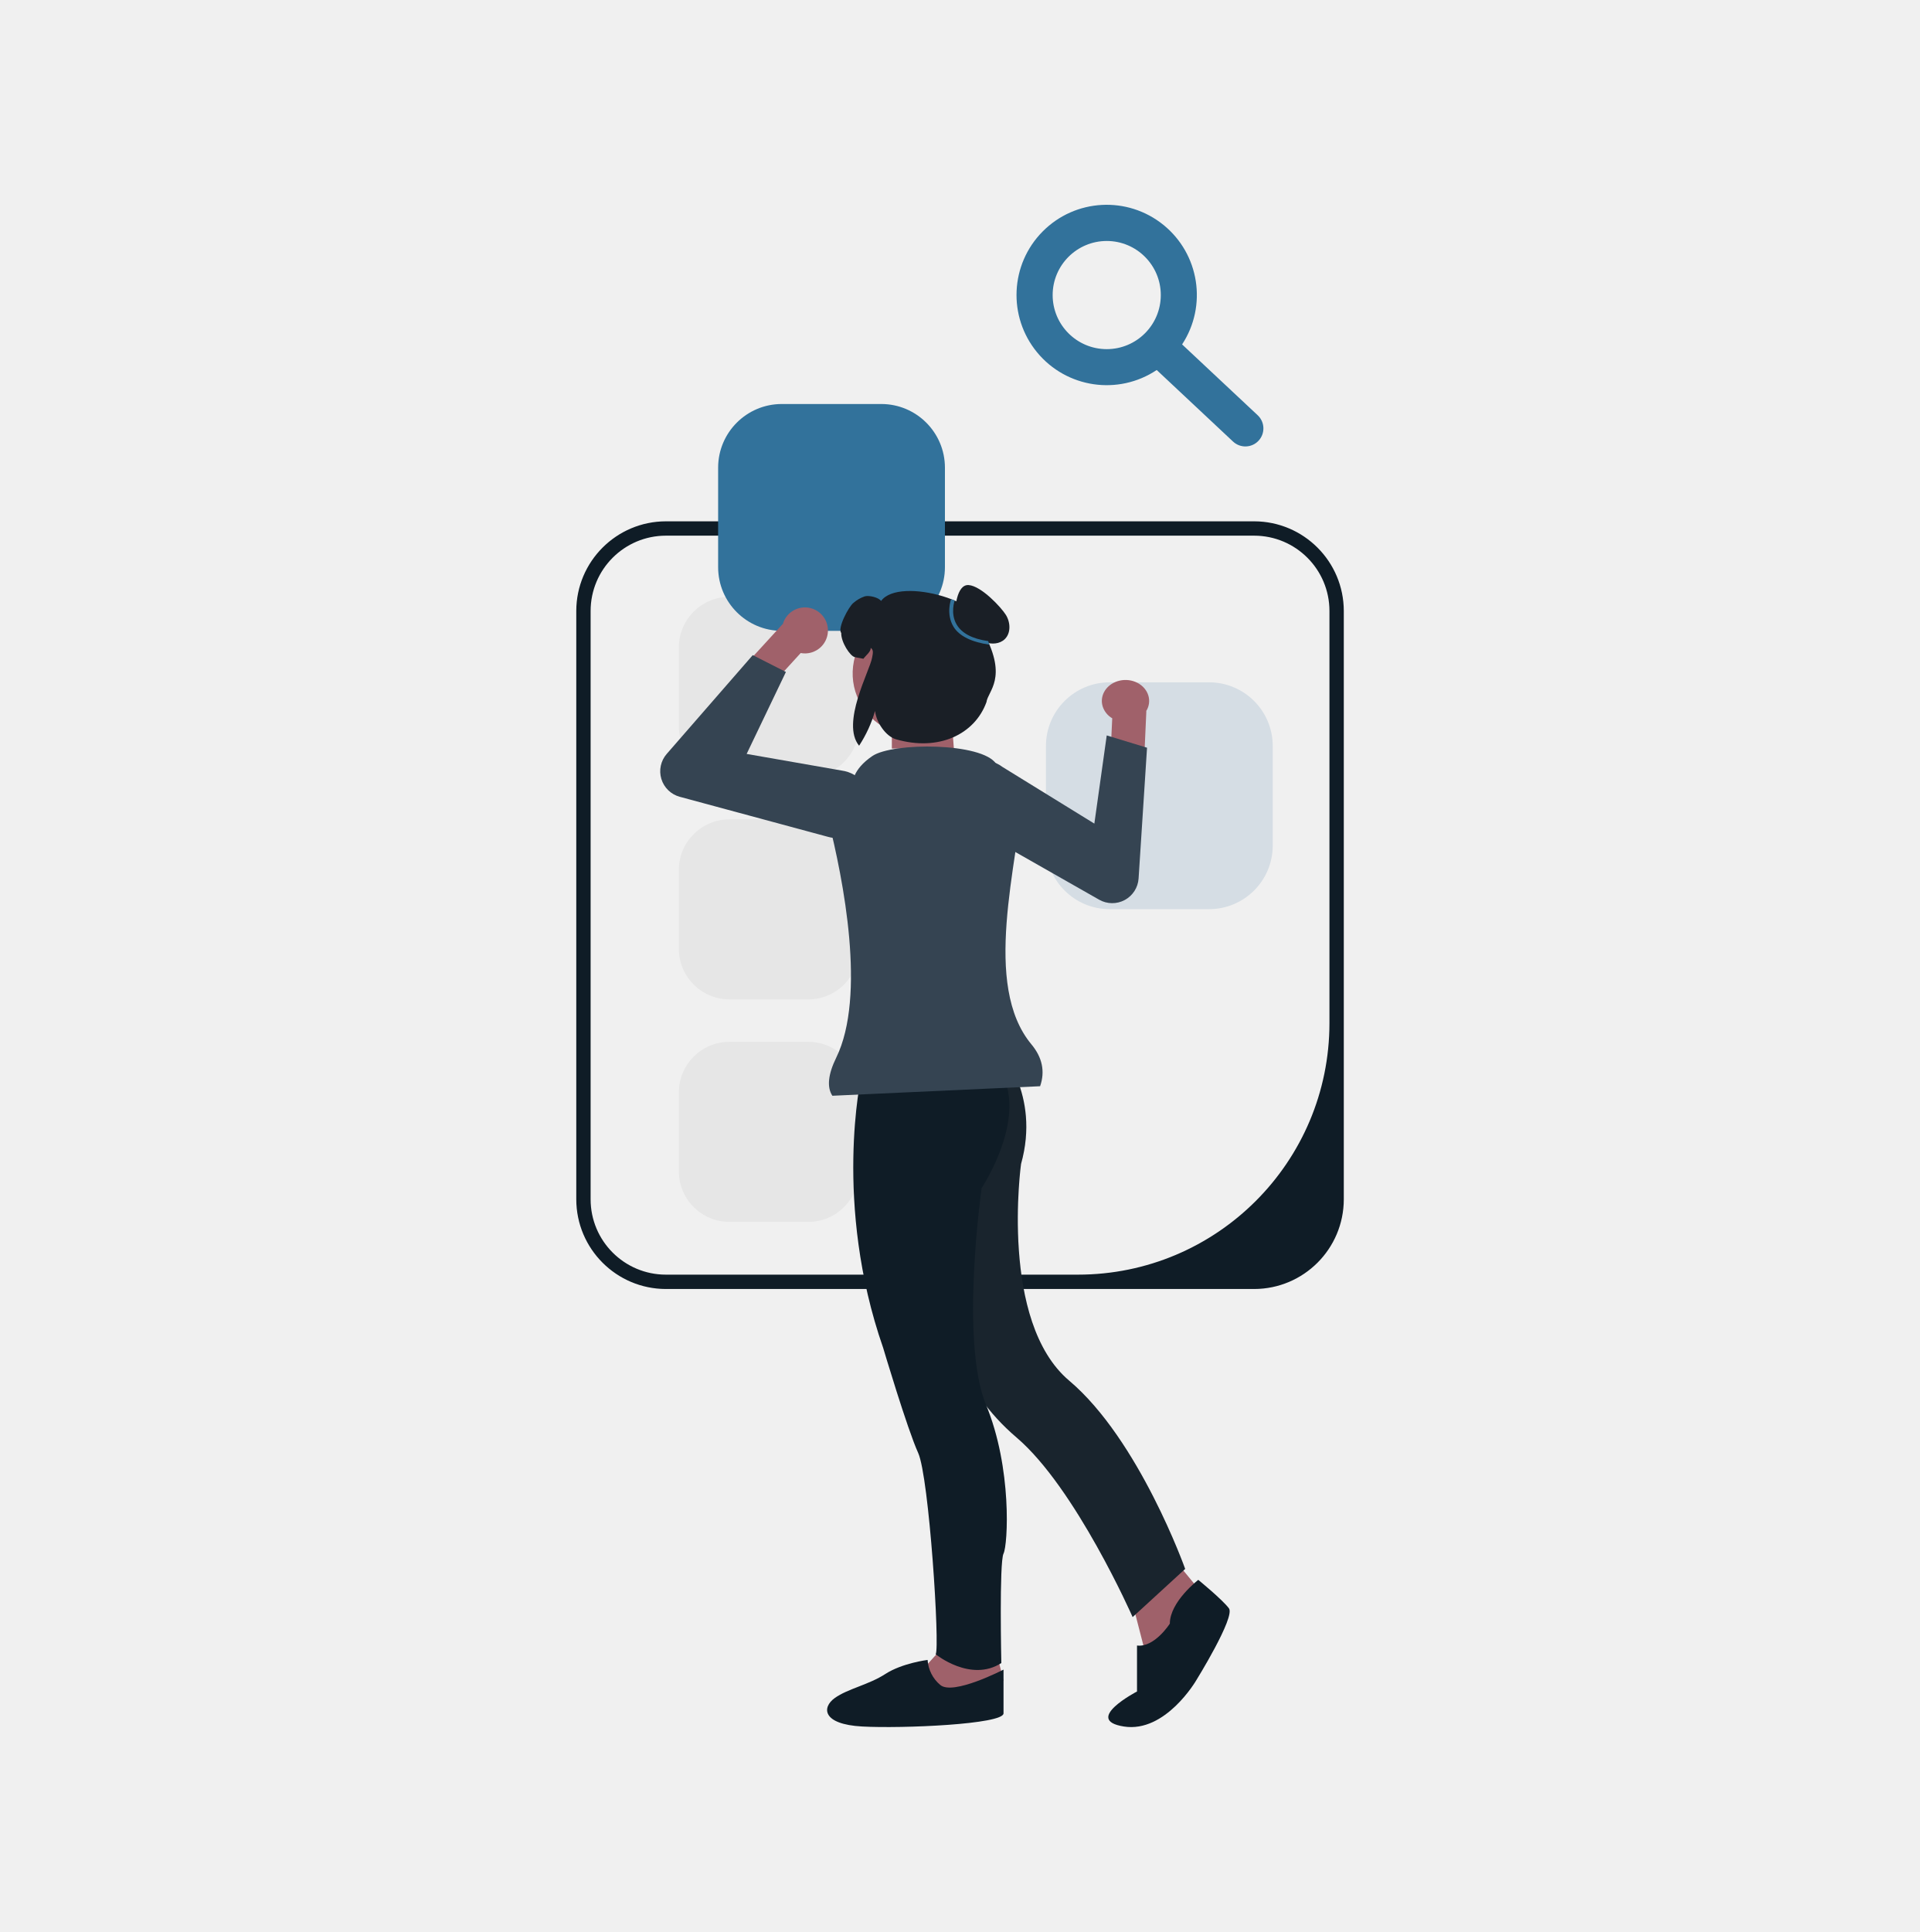
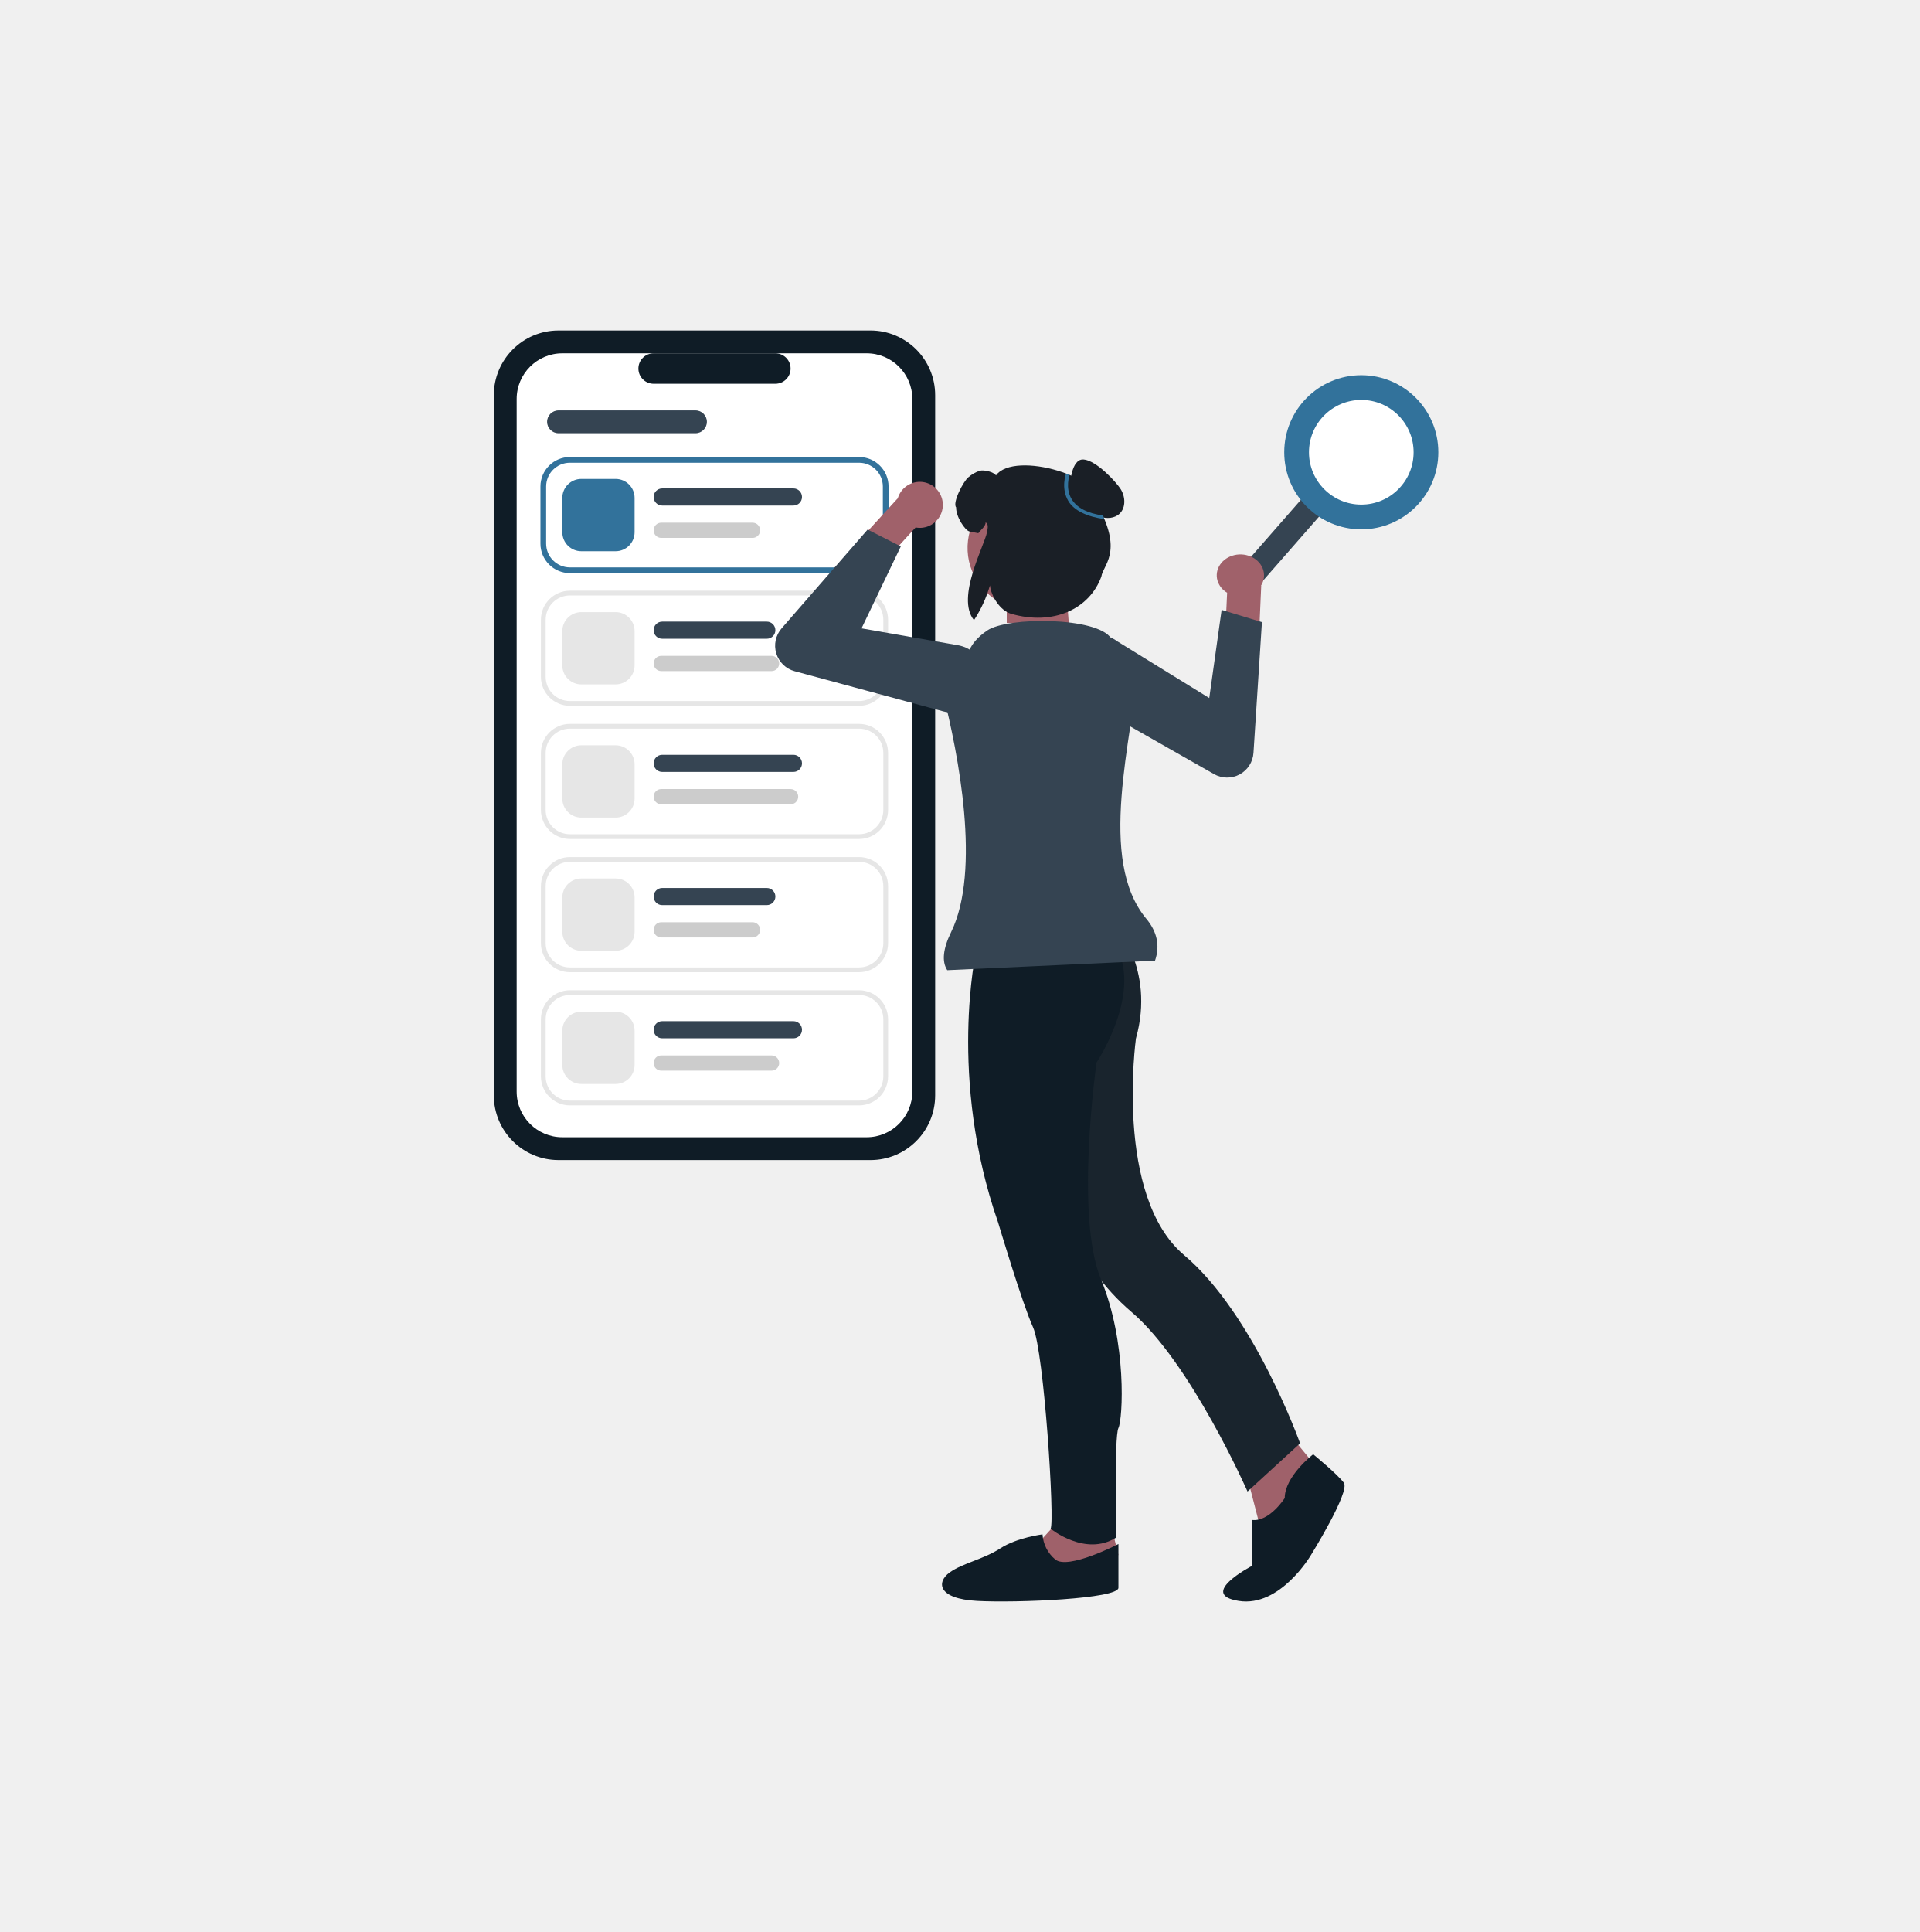
- <svg xmlns="http://www.w3.org/2000/svg" viewBox="-195.2 -107.7 1009.2 1015.4">
+ <svg xmlns="http://www.w3.org/2000/svg" viewBox="-155.6 -41.7 1009.2 1015.4">
  <g transform="translate(-759 -282.999)">
-     <path d="M500.434,510.121H191.23A47.188,47.188,0,0,1,144.1,462.986v-309.2a47.188,47.188,0,0,1,47.135-47.135h309.2a47.188,47.188,0,0,1,47.135,47.135v309.2A47.188,47.188,0,0,1,500.434,510.121ZM191.23,114.189a39.593,39.593,0,0,0-39.593,39.593v309.2a39.593,39.593,0,0,0,39.593,39.593h216.59A132.207,132.207,0,0,0,540.027,370.372V153.782a39.593,39.593,0,0,0-39.593-39.593Z" transform="translate(722.639 342.639)" fill="#0F1C26" />
-     <path d="M205.223,132.106a26.569,26.569,0,0,0-26.54,26.54v41.54a26.569,26.569,0,0,0,26.54,26.54h41.54a26.569,26.569,0,0,0,26.54-26.54v-41.54a26.569,26.569,0,0,0-26.54-26.54Z" transform="translate(741.981 356.876)" fill="#e6e6e6" />
-     <path d="M205.223,207.106a26.569,26.569,0,0,0-26.54,26.539v41.54a26.569,26.569,0,0,0,26.54,26.54h41.54a26.569,26.569,0,0,0,26.54-26.54v-41.54a26.569,26.569,0,0,0-26.54-26.539Z" transform="translate(741.981 398.816)" fill="#e6e6e6" />
-     <path d="M205.223,282.106a26.569,26.569,0,0,0-26.54,26.539v41.54a26.569,26.569,0,0,0,26.54,26.54h41.54a26.569,26.569,0,0,0,26.54-26.54v-41.54a26.569,26.569,0,0,0-26.54-26.539Z" transform="translate(741.981 440.757)" fill="#e6e6e6" />
-     <path d="M113.777,124.375,73.655,86.768A47.4,47.4,0,1,1,87,73.312l39.741,37.237a9.475,9.475,0,0,1-12.961,13.826ZM18.95,47.369A28.424,28.424,0,1,0,47.369,18.95,28.455,28.455,0,0,0,18.95,47.369Z" transform="translate(1098.21 282.999)" fill="#32729B" />
-     <path d="M225.365,67.106a33.478,33.478,0,0,0-33.441,33.441v52.342a33.478,33.478,0,0,0,33.441,33.441h52.342a33.478,33.478,0,0,0,33.441-33.441V100.547a33.478,33.478,0,0,0-33.441-33.441H225.365Z" transform="translate(749.385 320.527)" fill="#32729B" />
-     <path d="M335.884,160.919a33.478,33.478,0,0,0-33.441,33.441V246.7a33.478,33.478,0,0,0,33.441,33.441h52.342A33.478,33.478,0,0,0,421.666,246.7V194.359a33.478,33.478,0,0,0-33.441-33.441H335.884Z" transform="translate(811.189 372.988)" fill="#D5DDE4" />
    <g transform="translate(910.856 482.781)">
-       <path d="M20.577,71.925V62.691a32.479,32.479,0,1,1,31.568-4.4l1.034,13.63Z" transform="translate(101.193 14.011)" fill="#a0616a" />
-       <path d="M322.224,145.756c4.517-16.47-44.717-30.593-54.285-17.33-1.33-1.886-6.247-3.031-8.5-2.453a17.593,17.593,0,0,0-6,3.424c-2.545,1.955-8.561,13.408-6.444,15.837-.18,4.73,4.625,12.2,7.147,12.707,1.758.359,3.239.648,4.512.856,1.134-1.654,4.025-3.732,3.817-5.734,1.712,1.134,1.087,3.128.741,5.167-1.149,6.788-16.515,34.451-6.835,46.269a67.645,67.645,0,0,0,8.387-18.278l.014.122c.661,5.741,5.466,13.174,11.017,14.782,22.265,6.45,41.336-2.474,47.532-19.542.773-5.884,11.248-12.507-1.1-35.829Z" transform="translate(-151.823 -120.054)" fill="#1A1F26" />
-       <path d="M285.331,134.926s.439-14.221,7.106-13.74S309.566,132.931,312,136.849s2.731,9.571-.589,12.772c-2.651,2.556-6.909,2.851-10.352,1.545s-6.207-3.943-8.621-6.724-4.6-5.791-7.384-8.2" transform="translate(-130.289 -121.174)" fill="#1A1F26" />
-       <path d="M304.342,149.842c-8.884-1.241-15.846-4.361-18.9-9.492-4-6.716-1.322-14.111-1.206-14.423l1.878.7c-.025.068-2.458,6.837,1.06,12.716,2.736,4.573,8.3,7.476,16.544,8.627Z" transform="translate(-131.3 -118.516)" fill="#32729B" />
-       <path d="M706,644.008l9.2,35.663,13.8-10.354,12.654-28.76L725.557,621Z" transform="translate(-458.804 -113.11)" fill="#9f616a" />
-       <path d="M903.685,733.12s-14.954,11.5-14.954,23.008c0,0-8.052,12.654-17.255,11.5V791.79s-28.76,14.954-6.9,18.406,37.963-24.158,37.963-24.158,20.707-33.361,17.255-37.963S903.685,733.12,903.685,733.12Z" transform="translate(-620.826 -210.276)" fill="#0F1C26" />
-       <path d="M810.476,490.435s21.946,23.844,11.591,60.654c0,0-11.5,82.829,25.309,113.889s60.97,98.934,60.97,98.934l-27.61,25.309s-29.909-67.873-60.97-94.328-34.511-56.37-34.511-56.37V533.838L779.5,490.12Z" transform="translate(-632.383 -246.823)" fill="#0F1C26" />
-       <path d="M810.476,490.435s21.946,23.844,11.591,60.654c0,0-11.5,82.829,25.309,113.889s60.97,98.934,60.97,98.934l-27.61,25.309s-29.909-67.873-60.97-94.328-34.511-56.37-34.511-56.37V533.838L779.5,490.12Z" transform="translate(-632.383 -246.823)" fill="#6f6f6f" opacity="0.1" />
-       <path d="M622.5,664,611,676.654l4.6,10.354,13.805,4.6,24.158-9.2L650.115,668.6Z" transform="translate(-473.089 -106.643)" fill="#9f616a" />
-       <path d="M820.622,774.785S794,788.59,787.348,782.838a18.666,18.666,0,0,1-6.636-13.136s-13.328,1.633-22.2,7.38-19.793,7.746-26.619,12.654-6.655,13.8,14.419,14.955,74.31-1.151,74.31-6.9Z" transform="translate(-640.146 -204.776)" fill="#0F1C26" />
-       <path d="M744.051,504.023s-14.955,66.721,11.5,142.653c0,0,12.654,42.567,18.406,55.219s11.505,102.385,9.207,105.837c0,0,18.406,14.954,34.511,4.6,0,0-1.151-52.918,1.151-57.519s4.6-44.866-9.2-78.227-2.3-113.889-2.3-113.889,27.6-41.416,6.9-65.578Z" transform="translate(-638.351 -245.771)" fill="#0F1C26" />
+       <g transform="translate(151.435 49.892)" />
+       <g transform="translate(0 11.76)" />
+     </g>
+   </g>
+   <g transform="translate(-20 0)">
+     <rect x="124" y="132" width="232" height="436" rx="34" fill="#0F1C26" />
+     <rect x="136" y="144" width="208" height="412" rx="24" fill="#ffffff" />
+     <rect x="200" y="144" width="80" height="16" rx="8" fill="#0F1C26" />
+     <rect x="152" y="174" width="84" height="12" rx="6" fill="#354452" />
+     <rect x="150" y="200" width="180" height="58" rx="14" fill="#ffffff" stroke="#32729B" stroke-width="3" />
+     <rect x="160" y="210" width="38" height="38" rx="10" fill="#32729B" />
+     <rect x="208" y="215" width="78" height="9" rx="4.5" fill="#354452" />
+     <rect x="208" y="233" width="56" height="8" rx="4" fill="#cccccc" />
+     <rect x="150" y="270" width="180" height="58" rx="14" fill="#ffffff" stroke="#e6e6e6" stroke-width="2.5" />
+     <rect x="160" y="280" width="38" height="38" rx="10" fill="#e6e6e6" />
+     <rect x="208" y="285" width="64" height="9" rx="4.5" fill="#354452" />
+     <rect x="208" y="303" width="66" height="8" rx="4" fill="#cccccc" />
+     <rect x="150" y="340" width="180" height="58" rx="14" fill="#ffffff" stroke="#e6e6e6" stroke-width="2.5" />
+     <rect x="160" y="350" width="38" height="38" rx="10" fill="#e6e6e6" />
+     <rect x="208" y="355" width="78" height="9" rx="4.5" fill="#354452" />
+     <rect x="208" y="373" width="76" height="8" rx="4" fill="#cccccc" />
+     <rect x="150" y="410" width="180" height="58" rx="14" fill="#ffffff" stroke="#e6e6e6" stroke-width="2.5" />
+     <rect x="160" y="420" width="38" height="38" rx="10" fill="#e6e6e6" />
+     <rect x="208" y="425" width="64" height="9" rx="4.5" fill="#354452" />
+     <rect x="208" y="443" width="56" height="8" rx="4" fill="#cccccc" />
+     <rect x="150" y="480" width="180" height="58" rx="14" fill="#ffffff" stroke="#e6e6e6" stroke-width="2.5" />
+     <rect x="160" y="490" width="38" height="38" rx="10" fill="#e6e6e6" />
+     <rect x="208" y="495" width="78" height="9" rx="4.5" fill="#354452" />
+     <rect x="208" y="513" width="66" height="8" rx="4" fill="#cccccc" />
+   </g>
+   <path d="M501 262L536 222" fill="none" stroke="#354452" stroke-width="13" stroke-linecap="round" />
+   <circle cx="560" cy="196" r="34" fill="#ffffff" stroke="#32729B" stroke-width="13" />
+   <g transform="translate(-759 -282.999)">
+     <g transform="translate(910.856 482.781)">
+       <g transform="translate(100 0)">
+         <path d="M20.577,71.925V62.691a32.479,32.479,0,1,1,31.568-4.4l1.034,13.63Z" transform="translate(101.193 14.011)" fill="#a0616a" />
+       </g>
+     </g>
+   </g>
+   <g transform="translate(-759 -282.999)">
+     <g transform="translate(910.856 482.781)">
+       <g transform="translate(100 0)">
+         <path d="M322.224,145.756c4.517-16.47-44.717-30.593-54.285-17.33-1.33-1.886-6.247-3.031-8.5-2.453a17.593,17.593,0,0,0-6,3.424c-2.545,1.955-8.561,13.408-6.444,15.837-.18,4.73,4.625,12.2,7.147,12.707,1.758.359,3.239.648,4.512.856,1.134-1.654,4.025-3.732,3.817-5.734,1.712,1.134,1.087,3.128.741,5.167-1.149,6.788-16.515,34.451-6.835,46.269a67.645,67.645,0,0,0,8.387-18.278l.014.122c.661,5.741,5.466,13.174,11.017,14.782,22.265,6.45,41.336-2.474,47.532-19.542.773-5.884,11.248-12.507-1.1-35.829Z" transform="translate(-151.823 -120.054)" fill="#1A1F26" />
+       </g>
+     </g>
+   </g>
+   <g transform="translate(-759 -282.999)">
+     <g transform="translate(910.856 482.781)">
+       <g transform="translate(100 0)">
+         <path d="M285.331,134.926s.439-14.221,7.106-13.74S309.566,132.931,312,136.849s2.731,9.571-.589,12.772c-2.651,2.556-6.909,2.851-10.352,1.545s-6.207-3.943-8.621-6.724-4.6-5.791-7.384-8.2" transform="translate(-130.289 -121.174)" fill="#1A1F26" />
+       </g>
+     </g>
+   </g>
+   <g transform="translate(-759 -282.999)">
+     <g transform="translate(910.856 482.781)">
+       <g transform="translate(100 0)">
+         <path d="M304.342,149.842c-8.884-1.241-15.846-4.361-18.9-9.492-4-6.716-1.322-14.111-1.206-14.423l1.878.7c-.025.068-2.458,6.837,1.06,12.716,2.736,4.573,8.3,7.476,16.544,8.627Z" transform="translate(-131.3 -118.516)" fill="#32729B" />
+       </g>
+     </g>
+   </g>
+   <g transform="translate(-759 -282.999)">
+     <g transform="translate(910.856 482.781)">
+       <g transform="translate(100 0)">
+         <path d="M706,644.008l9.2,35.663,13.8-10.354,12.654-28.76L725.557,621Z" transform="translate(-458.804 -113.11)" fill="#9f616a" />
+       </g>
+     </g>
+   </g>
+   <g transform="translate(-759 -282.999)">
+     <g transform="translate(910.856 482.781)">
+       <g transform="translate(100 0)">
+         <path d="M903.685,733.12s-14.954,11.5-14.954,23.008c0,0-8.052,12.654-17.255,11.5V791.79s-28.76,14.954-6.9,18.406,37.963-24.158,37.963-24.158,20.707-33.361,17.255-37.963S903.685,733.12,903.685,733.12Z" transform="translate(-620.826 -210.276)" fill="#0F1C26" />
+       </g>
+     </g>
+   </g>
+   <g transform="translate(-759 -282.999)">
+     <g transform="translate(910.856 482.781)">
+       <g transform="translate(100 0)">
+         <path d="M810.476,490.435s21.946,23.844,11.591,60.654c0,0-11.5,82.829,25.309,113.889s60.97,98.934,60.97,98.934l-27.61,25.309s-29.909-67.873-60.97-94.328-34.511-56.37-34.511-56.37V533.838L779.5,490.12Z" transform="translate(-632.383 -246.823)" fill="#0F1C26" />
+       </g>
+     </g>
+   </g>
+   <g transform="translate(-759 -282.999)">
+     <g transform="translate(910.856 482.781)">
+       <g transform="translate(100 0)">
+         <path d="M810.476,490.435s21.946,23.844,11.591,60.654c0,0-11.5,82.829,25.309,113.889s60.97,98.934,60.97,98.934l-27.61,25.309s-29.909-67.873-60.97-94.328-34.511-56.37-34.511-56.37V533.838L779.5,490.12Z" transform="translate(-632.383 -246.823)" fill="#6f6f6f" opacity="0.1" />
+       </g>
+     </g>
+   </g>
+   <g transform="translate(-759 -282.999)">
+     <g transform="translate(910.856 482.781)">
+       <g transform="translate(100 0)">
+         <path d="M622.5,664,611,676.654l4.6,10.354,13.805,4.6,24.158-9.2L650.115,668.6Z" transform="translate(-473.089 -106.643)" fill="#9f616a" />
+       </g>
+     </g>
+   </g>
+   <g transform="translate(-759 -282.999)">
+     <g transform="translate(910.856 482.781)">
+       <g transform="translate(100 0)">
+         <path d="M820.622,774.785S794,788.59,787.348,782.838a18.666,18.666,0,0,1-6.636-13.136s-13.328,1.633-22.2,7.38-19.793,7.746-26.619,12.654-6.655,13.8,14.419,14.955,74.31-1.151,74.31-6.9Z" transform="translate(-640.146 -204.776)" fill="#0F1C26" />
+       </g>
+     </g>
+   </g>
+   <g transform="translate(-759 -282.999)">
+     <g transform="translate(910.856 482.781)">
+       <g transform="translate(100 0)">
+         <path d="M744.051,504.023s-14.955,66.721,11.5,142.653c0,0,12.654,42.567,18.406,55.219s11.505,102.385,9.207,105.837c0,0,18.406,14.954,34.511,4.6,0,0-1.151-52.918,1.151-57.519s4.6-44.866-9.2-78.227-2.3-113.889-2.3-113.889,27.6-41.416,6.9-65.578Z" transform="translate(-638.351 -245.771)" fill="#0F1C26" />
+       </g>
+     </g>
+   </g>
+   <g transform="translate(-759 -282.999)">
+     <g transform="translate(910.856 482.781)">
      <g transform="translate(151.435 49.892)">
-         <path d="M345.934,156.24c-6.646,1.526-10.639,7.539-8.918,13.431a11.1,11.1,0,0,0,5.061,6.347v.015l-.943,20.246,17.476,7.17,1.4-31.155-.122,0a9.891,9.891,0,0,0,1.2-8.151c-1.721-5.892-8.5-9.432-15.15-7.906Z" transform="translate(-255.89 -155.885)" fill="#a0616a" />
-         <path d="M288.249,218.045a17.836,17.836,0,0,1,23.336-26.864l48.237,29.739,6.508-46.345,21.188,6.459-4.441,68.714a13.886,13.886,0,0,1-20.723,11.173l-70.309-40a18.1,18.1,0,0,1-3.8-2.875Z" transform="translate(-283.033 -145.434)" fill="#354452" />
+         <g transform="translate(100 0)">
+           <path d="M345.934,156.24c-6.646,1.526-10.639,7.539-8.918,13.431a11.1,11.1,0,0,0,5.061,6.347v.015l-.943,20.246,17.476,7.17,1.4-31.155-.122,0a9.891,9.891,0,0,0,1.2-8.151c-1.721-5.892-8.5-9.432-15.15-7.906Z" transform="translate(-255.89 -155.885)" fill="#a0616a" />
+         </g>
      </g>
+     </g>
+   </g>
+   <g transform="translate(-759 -282.999)">
+     <g transform="translate(910.856 482.781)">
+       <g transform="translate(151.435 49.892)">
+         <g transform="translate(100 0)">
+           <path d="M288.249,218.045a17.836,17.836,0,0,1,23.336-26.864l48.237,29.739,6.508-46.345,21.188,6.459-4.441,68.714a13.886,13.886,0,0,1-20.723,11.173l-70.309-40a18.1,18.1,0,0,1-3.8-2.875Z" transform="translate(-283.033 -145.434)" fill="#354452" />
+         </g>
+       </g>
+     </g>
+   </g>
+   <g transform="translate(-759 -282.999)">
+     <g transform="translate(910.856 482.781)">
      <g transform="translate(0 11.76)">
-         <path d="M257.589,139.639a12.078,12.078,0,0,1-12.614,18.053l-.011.012-14.989,16.421-17.611-6.382,23.1-25.231.082.086a12.082,12.082,0,0,1,22.04-2.959Z" transform="translate(-171.117 -133.724)" fill="#a0616a" />
-         <path d="M274.276,243.054l-78.093-21.095a13.886,13.886,0,0,1-6.85-22.525l45.225-51.924,17.435,8.849-20.641,43.075,49.984,8.743A17.837,17.837,0,0,1,279,243.685a18.1,18.1,0,0,1-4.72-.631Z" transform="translate(-185.91 -122.436)" fill="#354452" />
+         <g transform="translate(100 0)">
+           <path d="M257.589,139.639a12.078,12.078,0,0,1-12.614,18.053l-.011.012-14.989,16.421-17.611-6.382,23.1-25.231.082.086a12.082,12.082,0,0,1,22.04-2.959Z" transform="translate(-171.117 -133.724)" fill="#a0616a" />
+         </g>
      </g>
-       <path d="M354.142,356.854l-109.2,5.009c-3-4.555-2.187-11.4,2.013-19.979,15.859-32.38,3.815-93.638-4.288-125.535a15.047,15.047,0,0,1,13.017-18.765s-.416-7.021,10.3-14.285,57.836-7.158,65.092,4.166l15.057,10.091c-4.272,44-22.474,106.136,3.457,137.3,5.671,6.815,7.28,14.185,4.558,22Z" transform="translate(-154.44 -93.448)" fill="#354452" />
+     </g>
+   </g>
+   <g transform="translate(-759 -282.999)">
+     <g transform="translate(910.856 482.781)">
+       <g transform="translate(0 11.76)">
+         <g transform="translate(100 0)">
+           <path d="M274.276,243.054l-78.093-21.095a13.886,13.886,0,0,1-6.85-22.525l45.225-51.924,17.435,8.849-20.641,43.075,49.984,8.743A17.837,17.837,0,0,1,279,243.685a18.1,18.1,0,0,1-4.72-.631Z" transform="translate(-185.91 -122.436)" fill="#354452" />
+         </g>
+       </g>
+     </g>
+   </g>
+   <g transform="translate(-759 -282.999)">
+     <g transform="translate(910.856 482.781)">
+       <g transform="translate(100 0)">
+         <path d="M354.142,356.854l-109.2,5.009c-3-4.555-2.187-11.4,2.013-19.979,15.859-32.38,3.815-93.638-4.288-125.535a15.047,15.047,0,0,1,13.017-18.765s-.416-7.021,10.3-14.285,57.836-7.158,65.092,4.166l15.057,10.091c-4.272,44-22.474,106.136,3.457,137.3,5.671,6.815,7.28,14.185,4.558,22Z" transform="translate(-154.44 -93.448)" fill="#354452" />
+       </g>
    </g>
  </g>
</svg>
